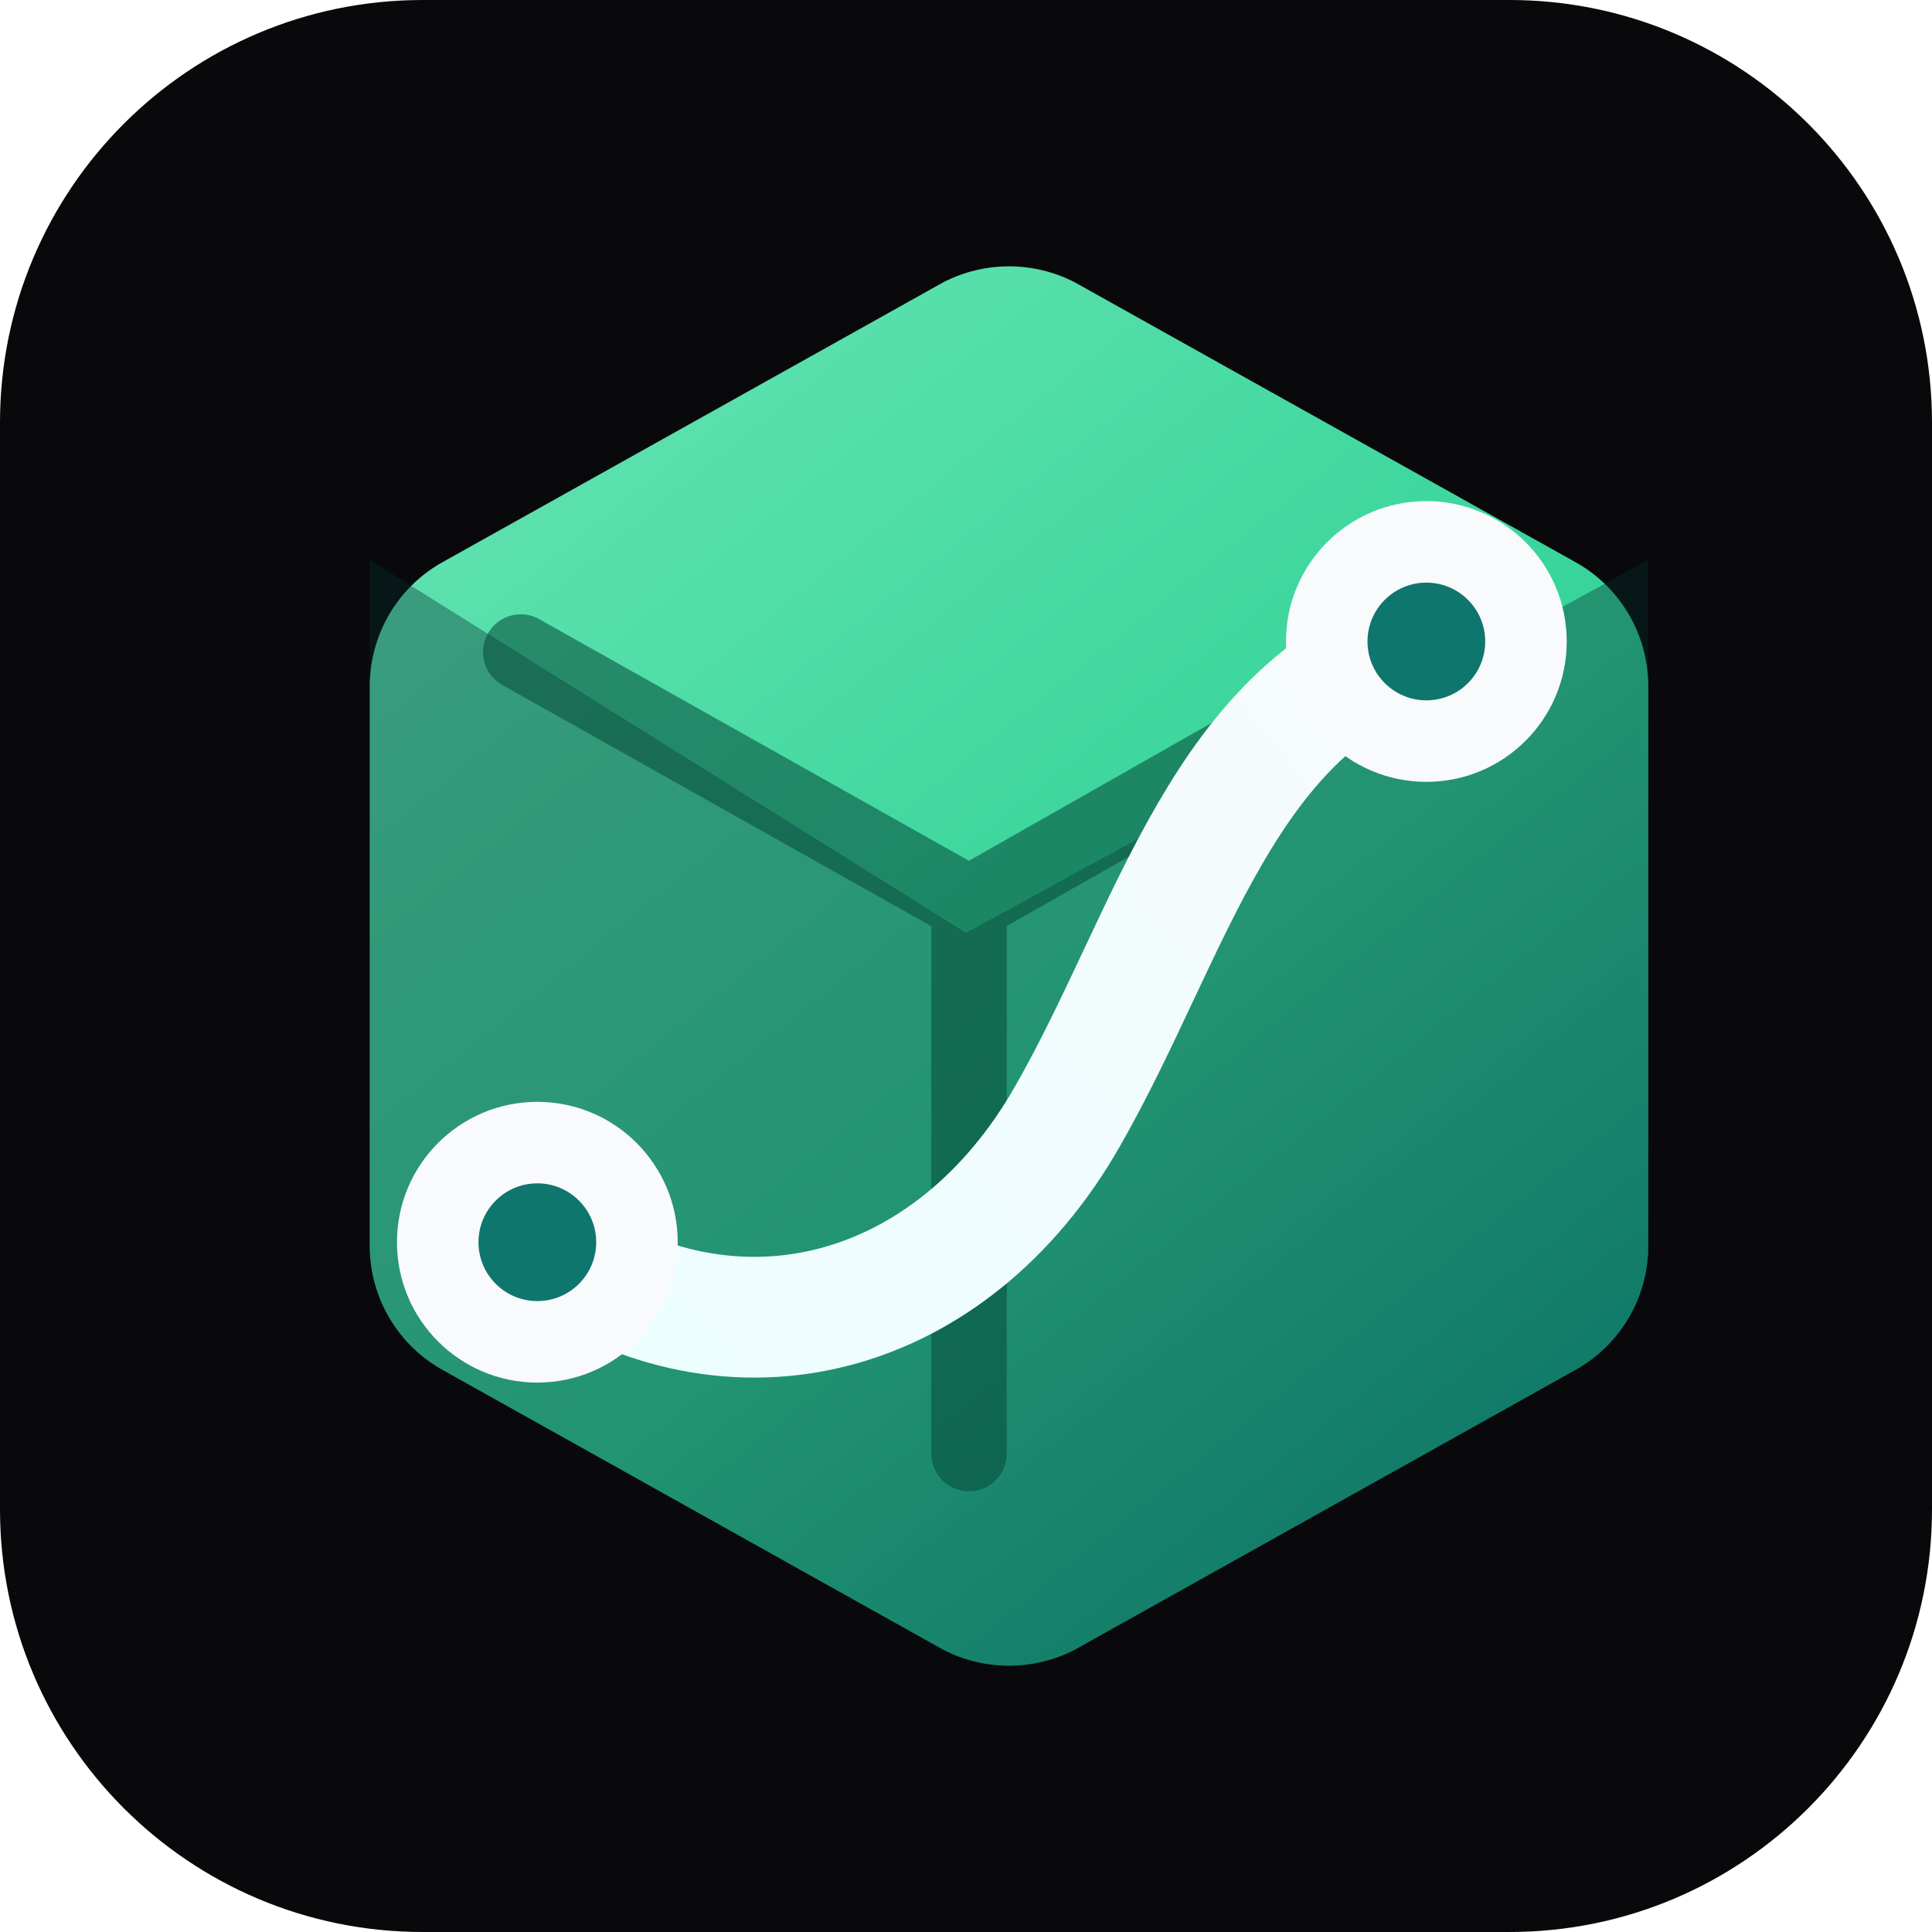
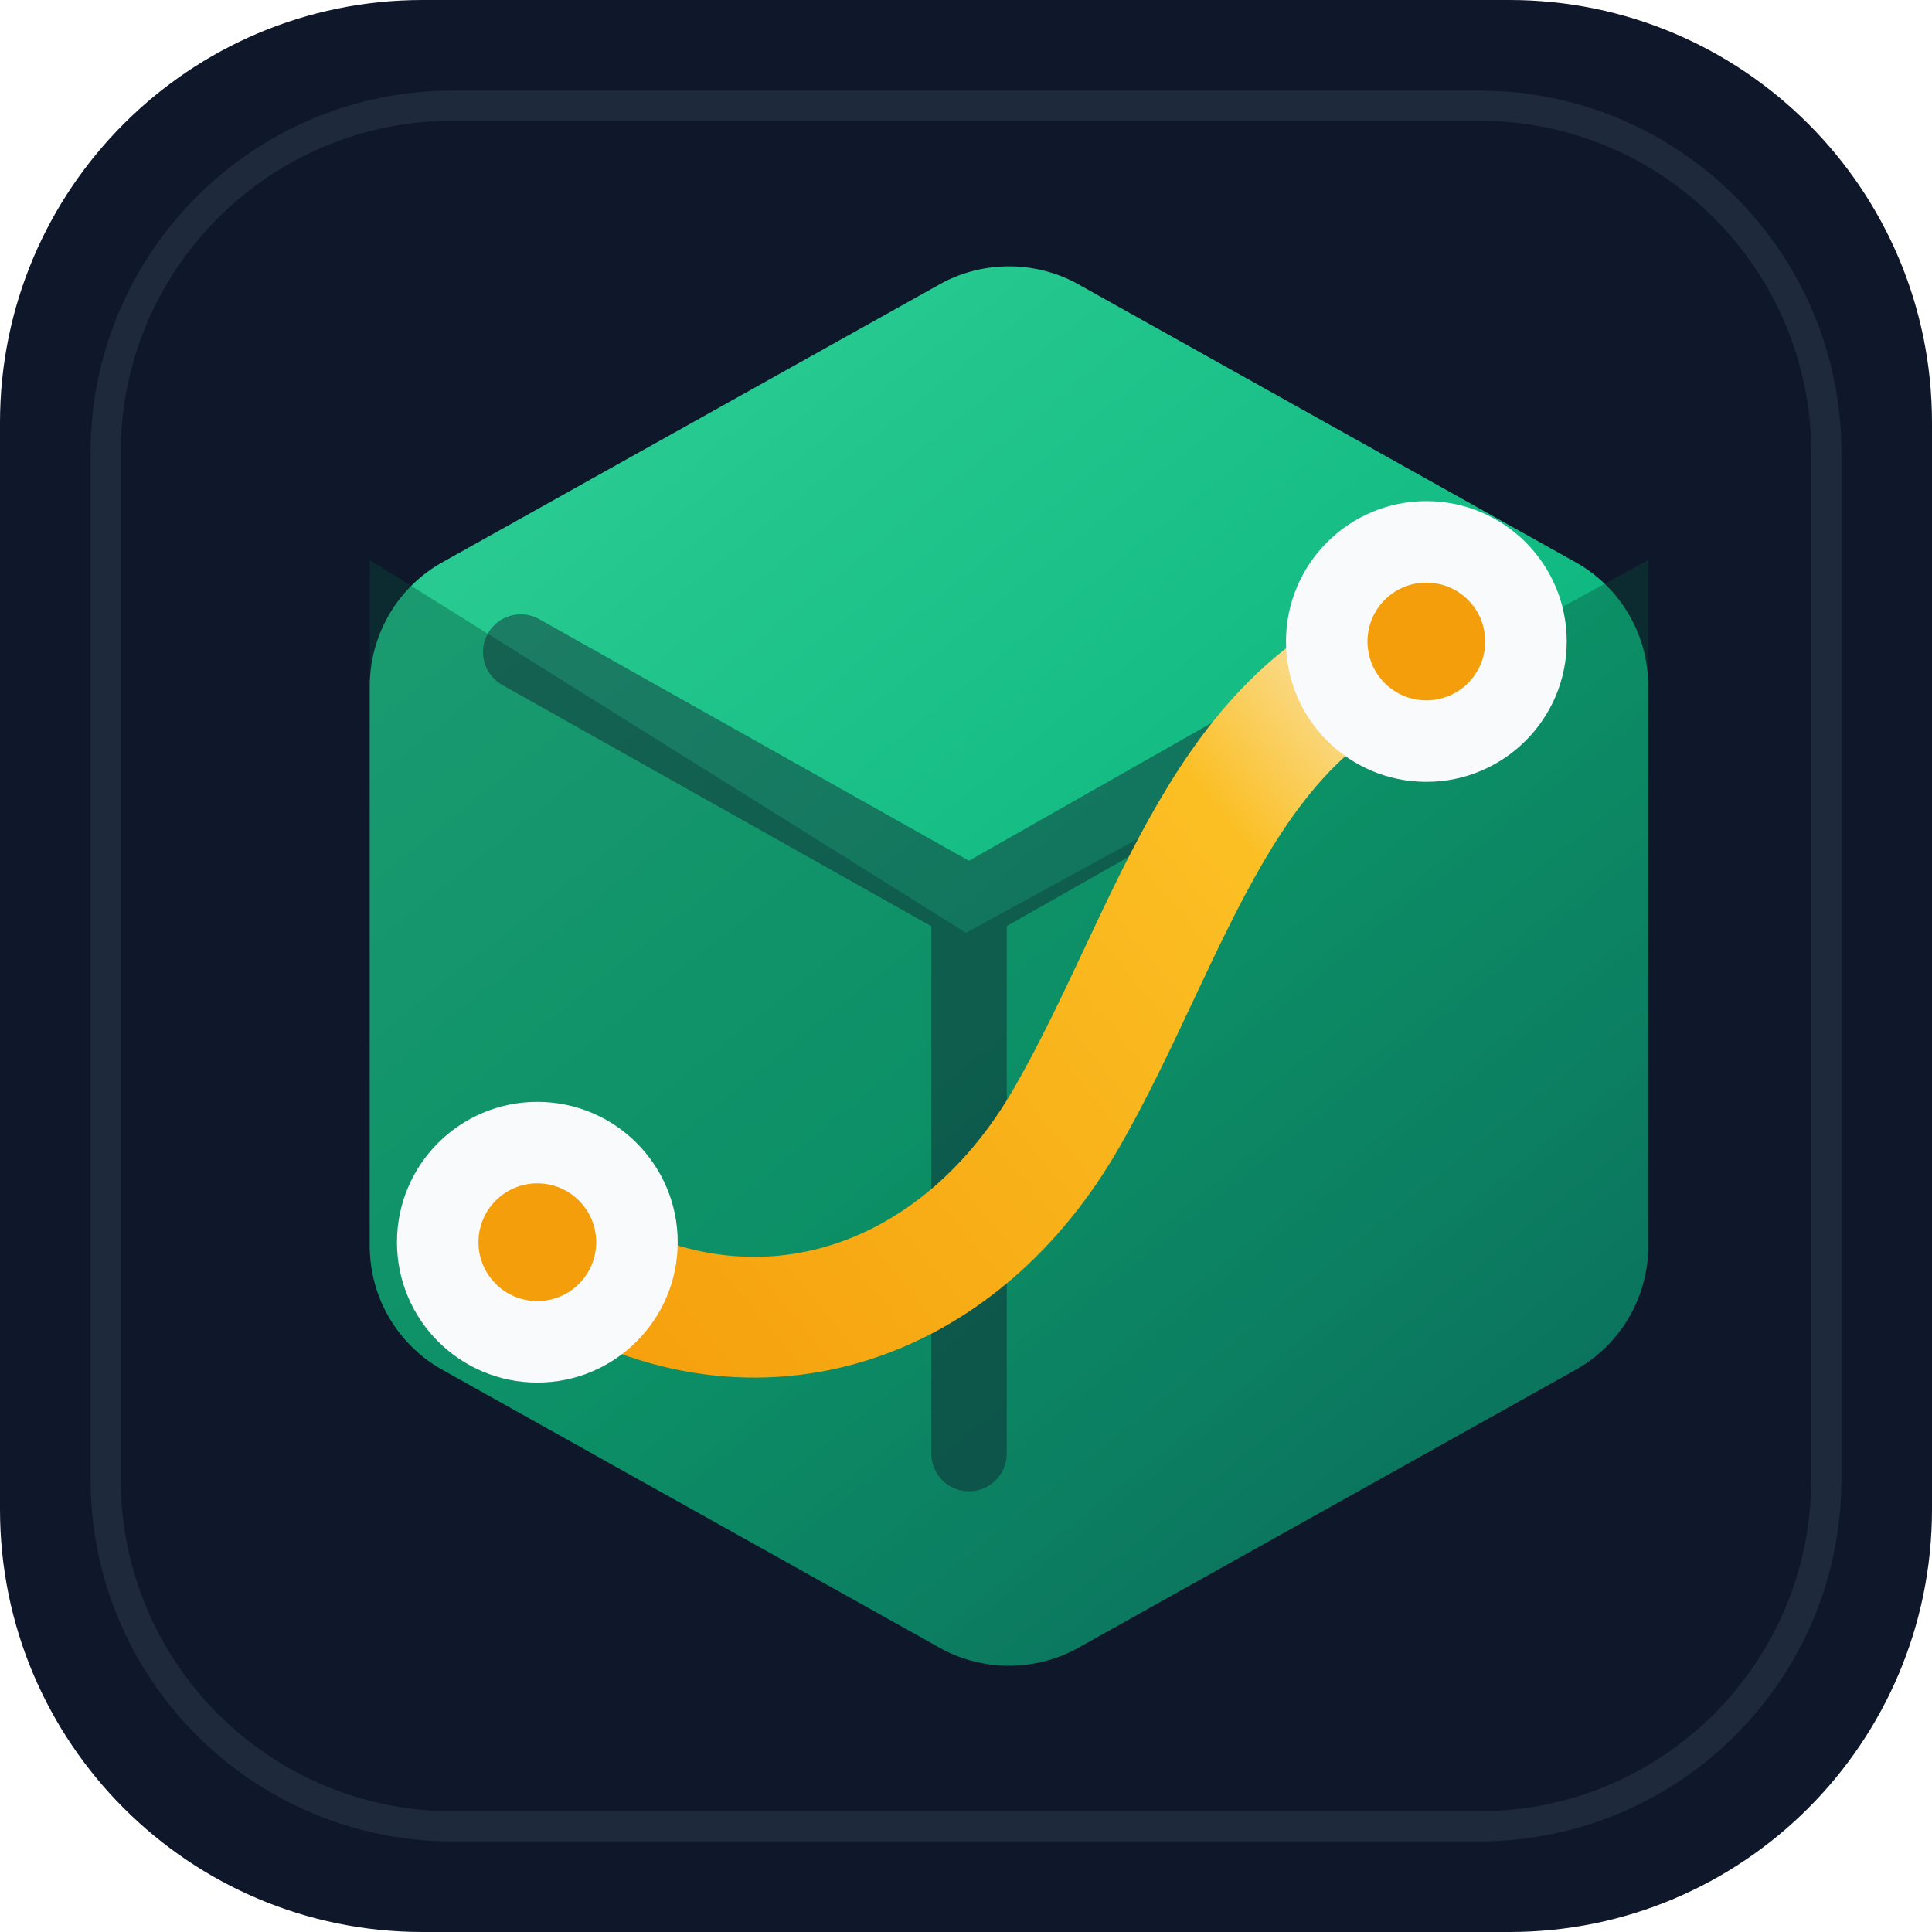
<svg xmlns="http://www.w3.org/2000/svg" viewBox="0 0 128 128" role="img" aria-labelledby="title desc">
  <defs>
    <linearGradient id="markFill" x1="22" y1="12" x2="106" y2="116" gradientUnits="userSpaceOnUse">
-       <stop offset="0" stop-color="#6ee7b7" />
-       <stop offset="0.58" stop-color="#34d399" />
-       <stop offset="1" stop-color="#0d9488" />
+       <stop offset="0" stop-color="#34d399" />
+       <stop offset="0.55" stop-color="#10b981" />
+       <stop offset="1" stop-color="#0f766e" />
    </linearGradient>
    <linearGradient id="routeStroke" x1="34" y1="88" x2="96" y2="37" gradientUnits="userSpaceOnUse">
-       <stop offset="0" stop-color="#ecfeff" />
+       <stop offset="0" stop-color="#f59e0b" />
+       <stop offset="0.72" stop-color="#fbbf24" />
      <stop offset="1" stop-color="#f8fafc" />
    </linearGradient>
  </defs>
-   <rect width="128" height="128" rx="28" fill="#09090b" />
+   <rect width="128" height="128" rx="28" fill="#0f172a" />
+   <rect x="7" y="7" width="114" height="114" rx="23" fill="none" stroke="#1e293b" stroke-width="2" />
  <path fill="url(#markFill)" d="M62.5 18.7a9.5 9.5 0 0 1 8.7 0l33.1 18.5a9.4 9.4 0 0 1 4.9 8.2v37.2a9.4 9.4 0 0 1-4.9 8.2l-33.1 18.5a9.5 9.5 0 0 1-8.7 0L29.4 90.8a9.4 9.4 0 0 1-4.9-8.2V45.4a9.4 9.4 0 0 1 4.9-8.2l33.1-18.5Z" />
-   <path fill="#042f2e" fill-opacity=".38" d="m64 61.8 45.2-24.7v45.5a9.4 9.4 0 0 1-4.9 8.2l-33.1 18.5a9.5 9.5 0 0 1-8.7 0L29.4 90.8a9.4 9.4 0 0 1-4.9-8.2V37.1L64 61.8Z" />
-   <path fill="none" stroke="#064e3b" stroke-linecap="round" stroke-linejoin="round" stroke-opacity=".58" stroke-width="5" d="m34.5 43.2 29.7 16.7 29.4-16.7M64.2 59.9v36.4" />
+   <path fill="#064e3b" fill-opacity=".38" d="m64 61.8 45.2-24.7v45.5a9.4 9.4 0 0 1-4.9 8.2l-33.1 18.5a9.5 9.5 0 0 1-8.7 0L29.4 90.8a9.4 9.4 0 0 1-4.9-8.2V37.1L64 61.8Z" />
+   <path fill="none" stroke="#0f172a" stroke-linecap="round" stroke-linejoin="round" stroke-opacity=".42" stroke-width="5" d="m34.5 43.2 29.7 16.7 29.4-16.7M64.2 59.9v36.4" />
  <path fill="none" stroke="url(#routeStroke)" stroke-linecap="round" stroke-linejoin="round" stroke-width="8" d="M36.5 82.8c12.2 8.5 26.6 4.5 34.2-8.8 7-12.2 10.3-27.3 23.7-31.4" />
  <circle cx="35.6" cy="82.3" r="9.3" fill="#f8fafc" />
  <circle cx="94.5" cy="42.5" r="9.3" fill="#f8fafc" />
-   <circle cx="35.6" cy="82.3" r="3.9" fill="#0f766e" />
-   <circle cx="94.5" cy="42.5" r="3.9" fill="#0f766e" />
+   <circle cx="35.6" cy="82.3" r="3.9" fill="#f59e0b" />
+   <circle cx="94.5" cy="42.5" r="3.9" fill="#f59e0b" />
</svg>
